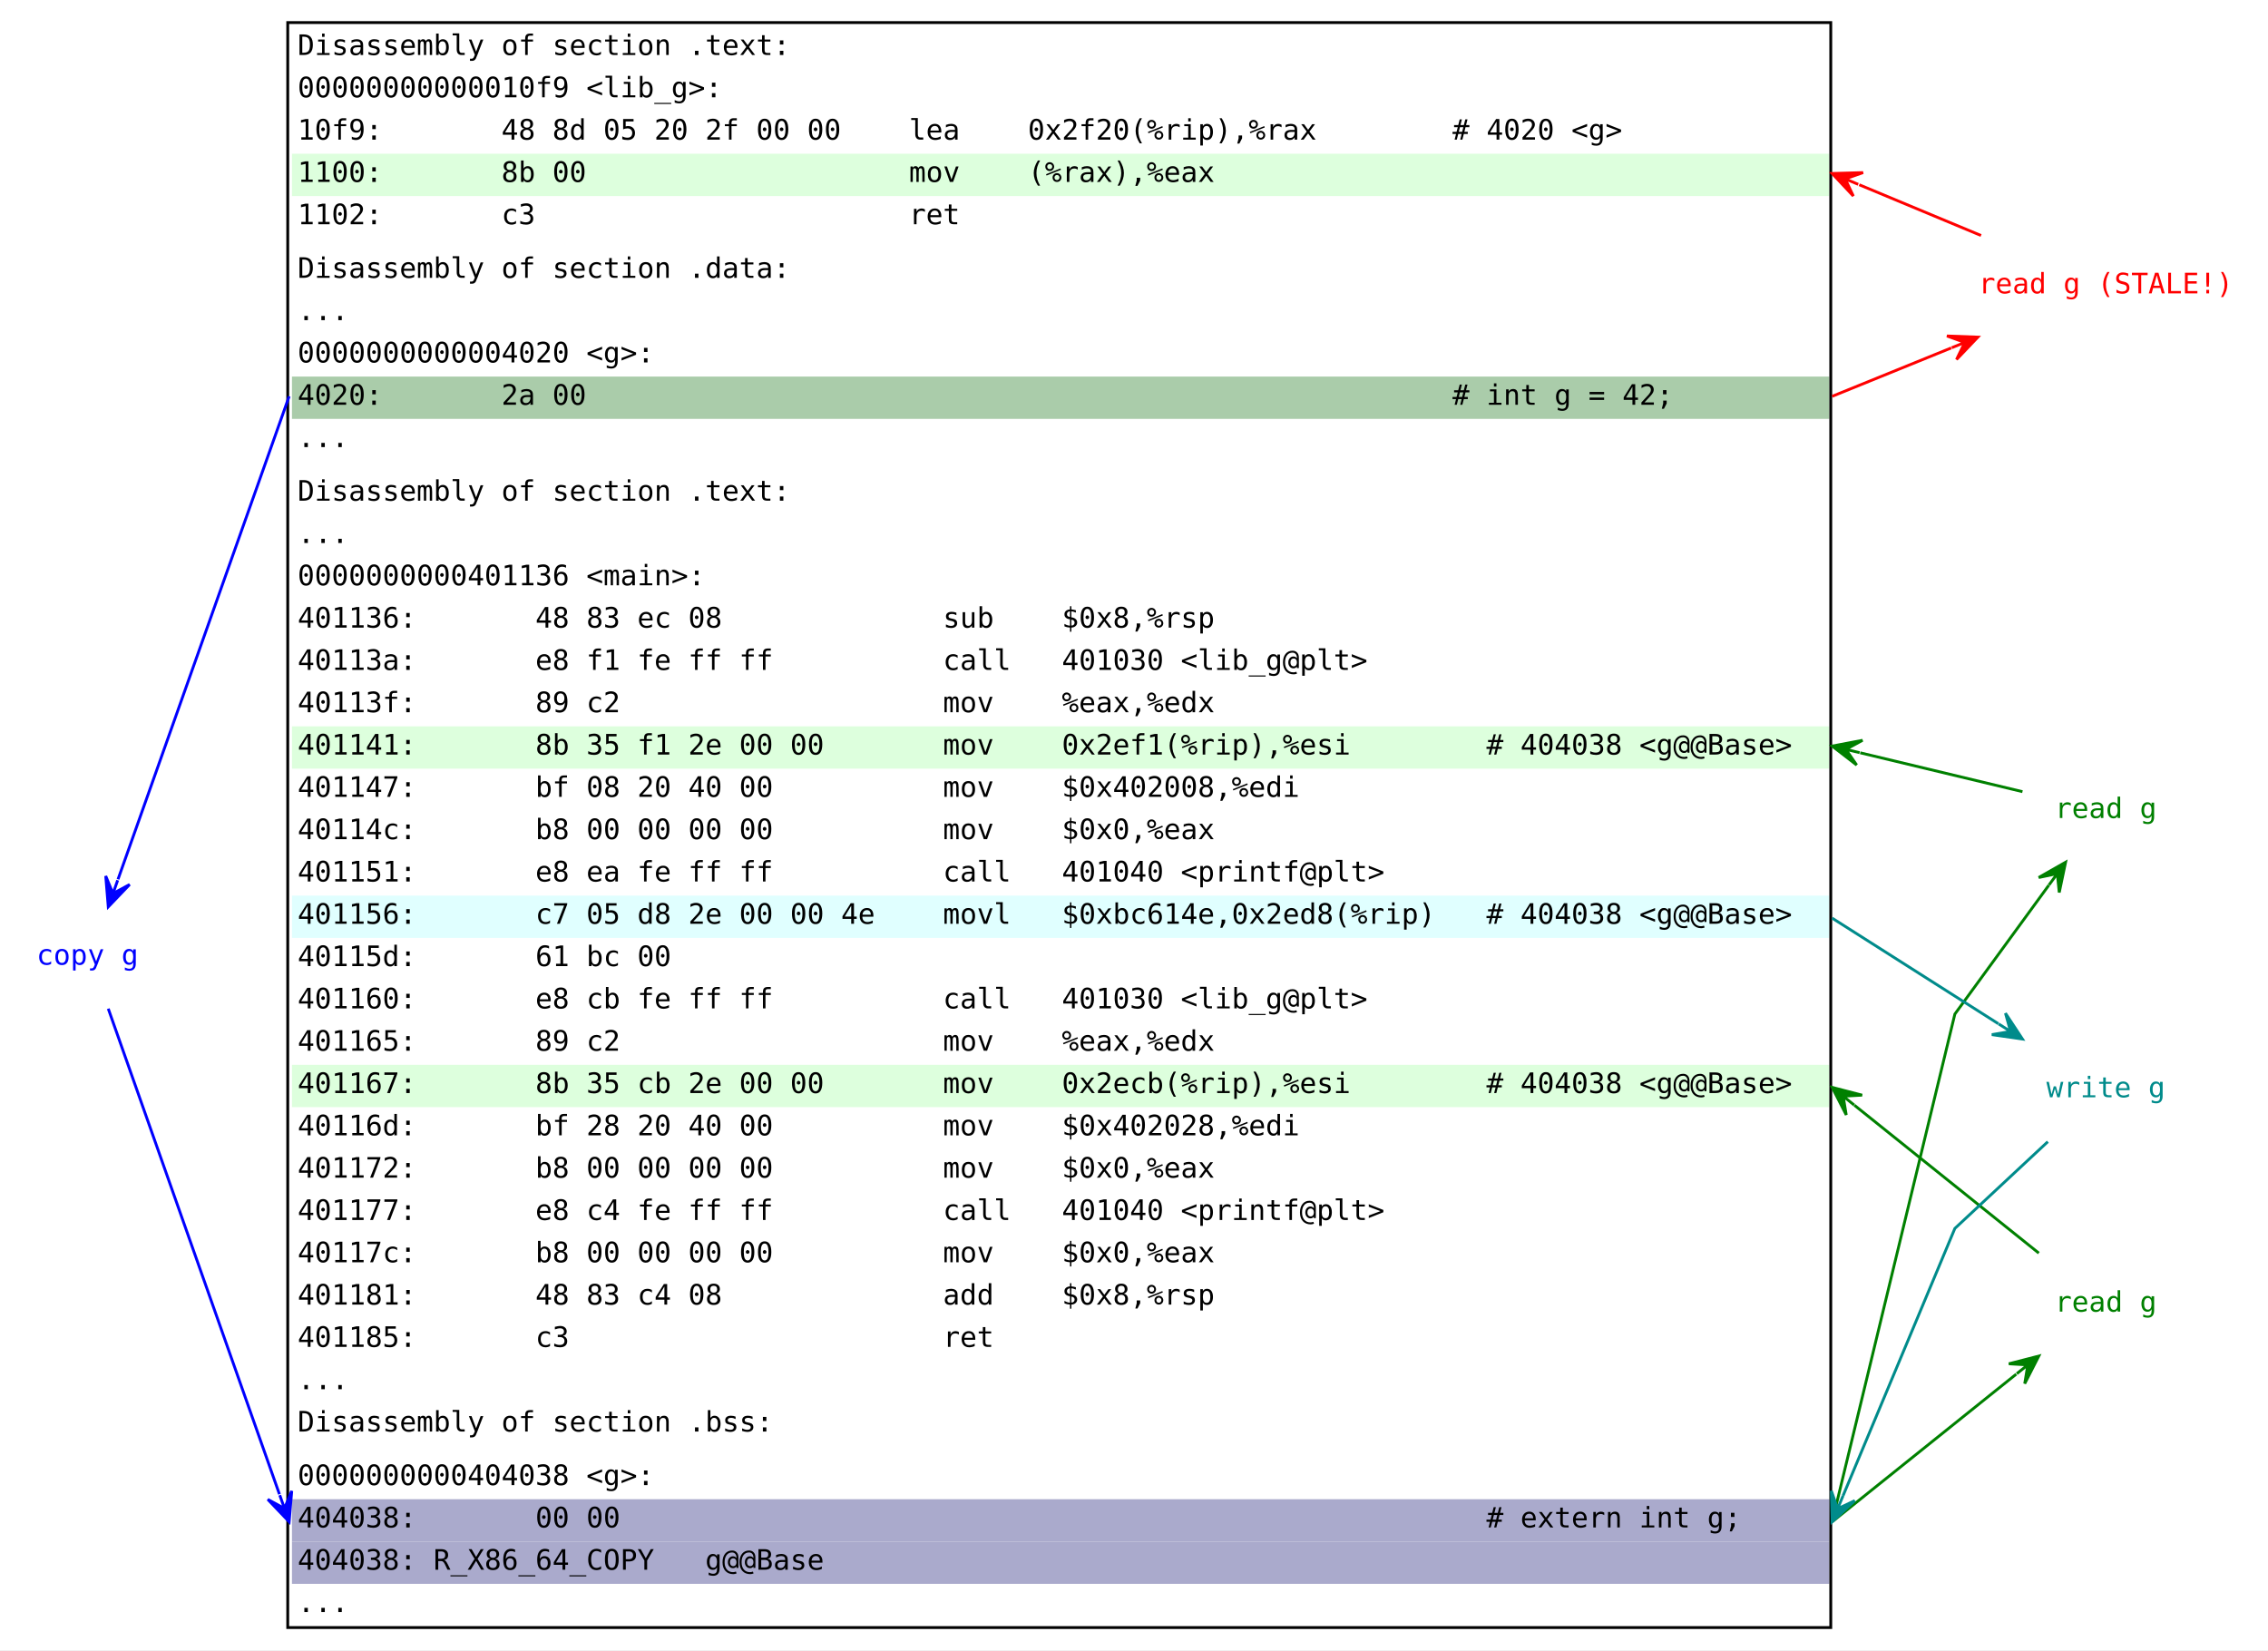
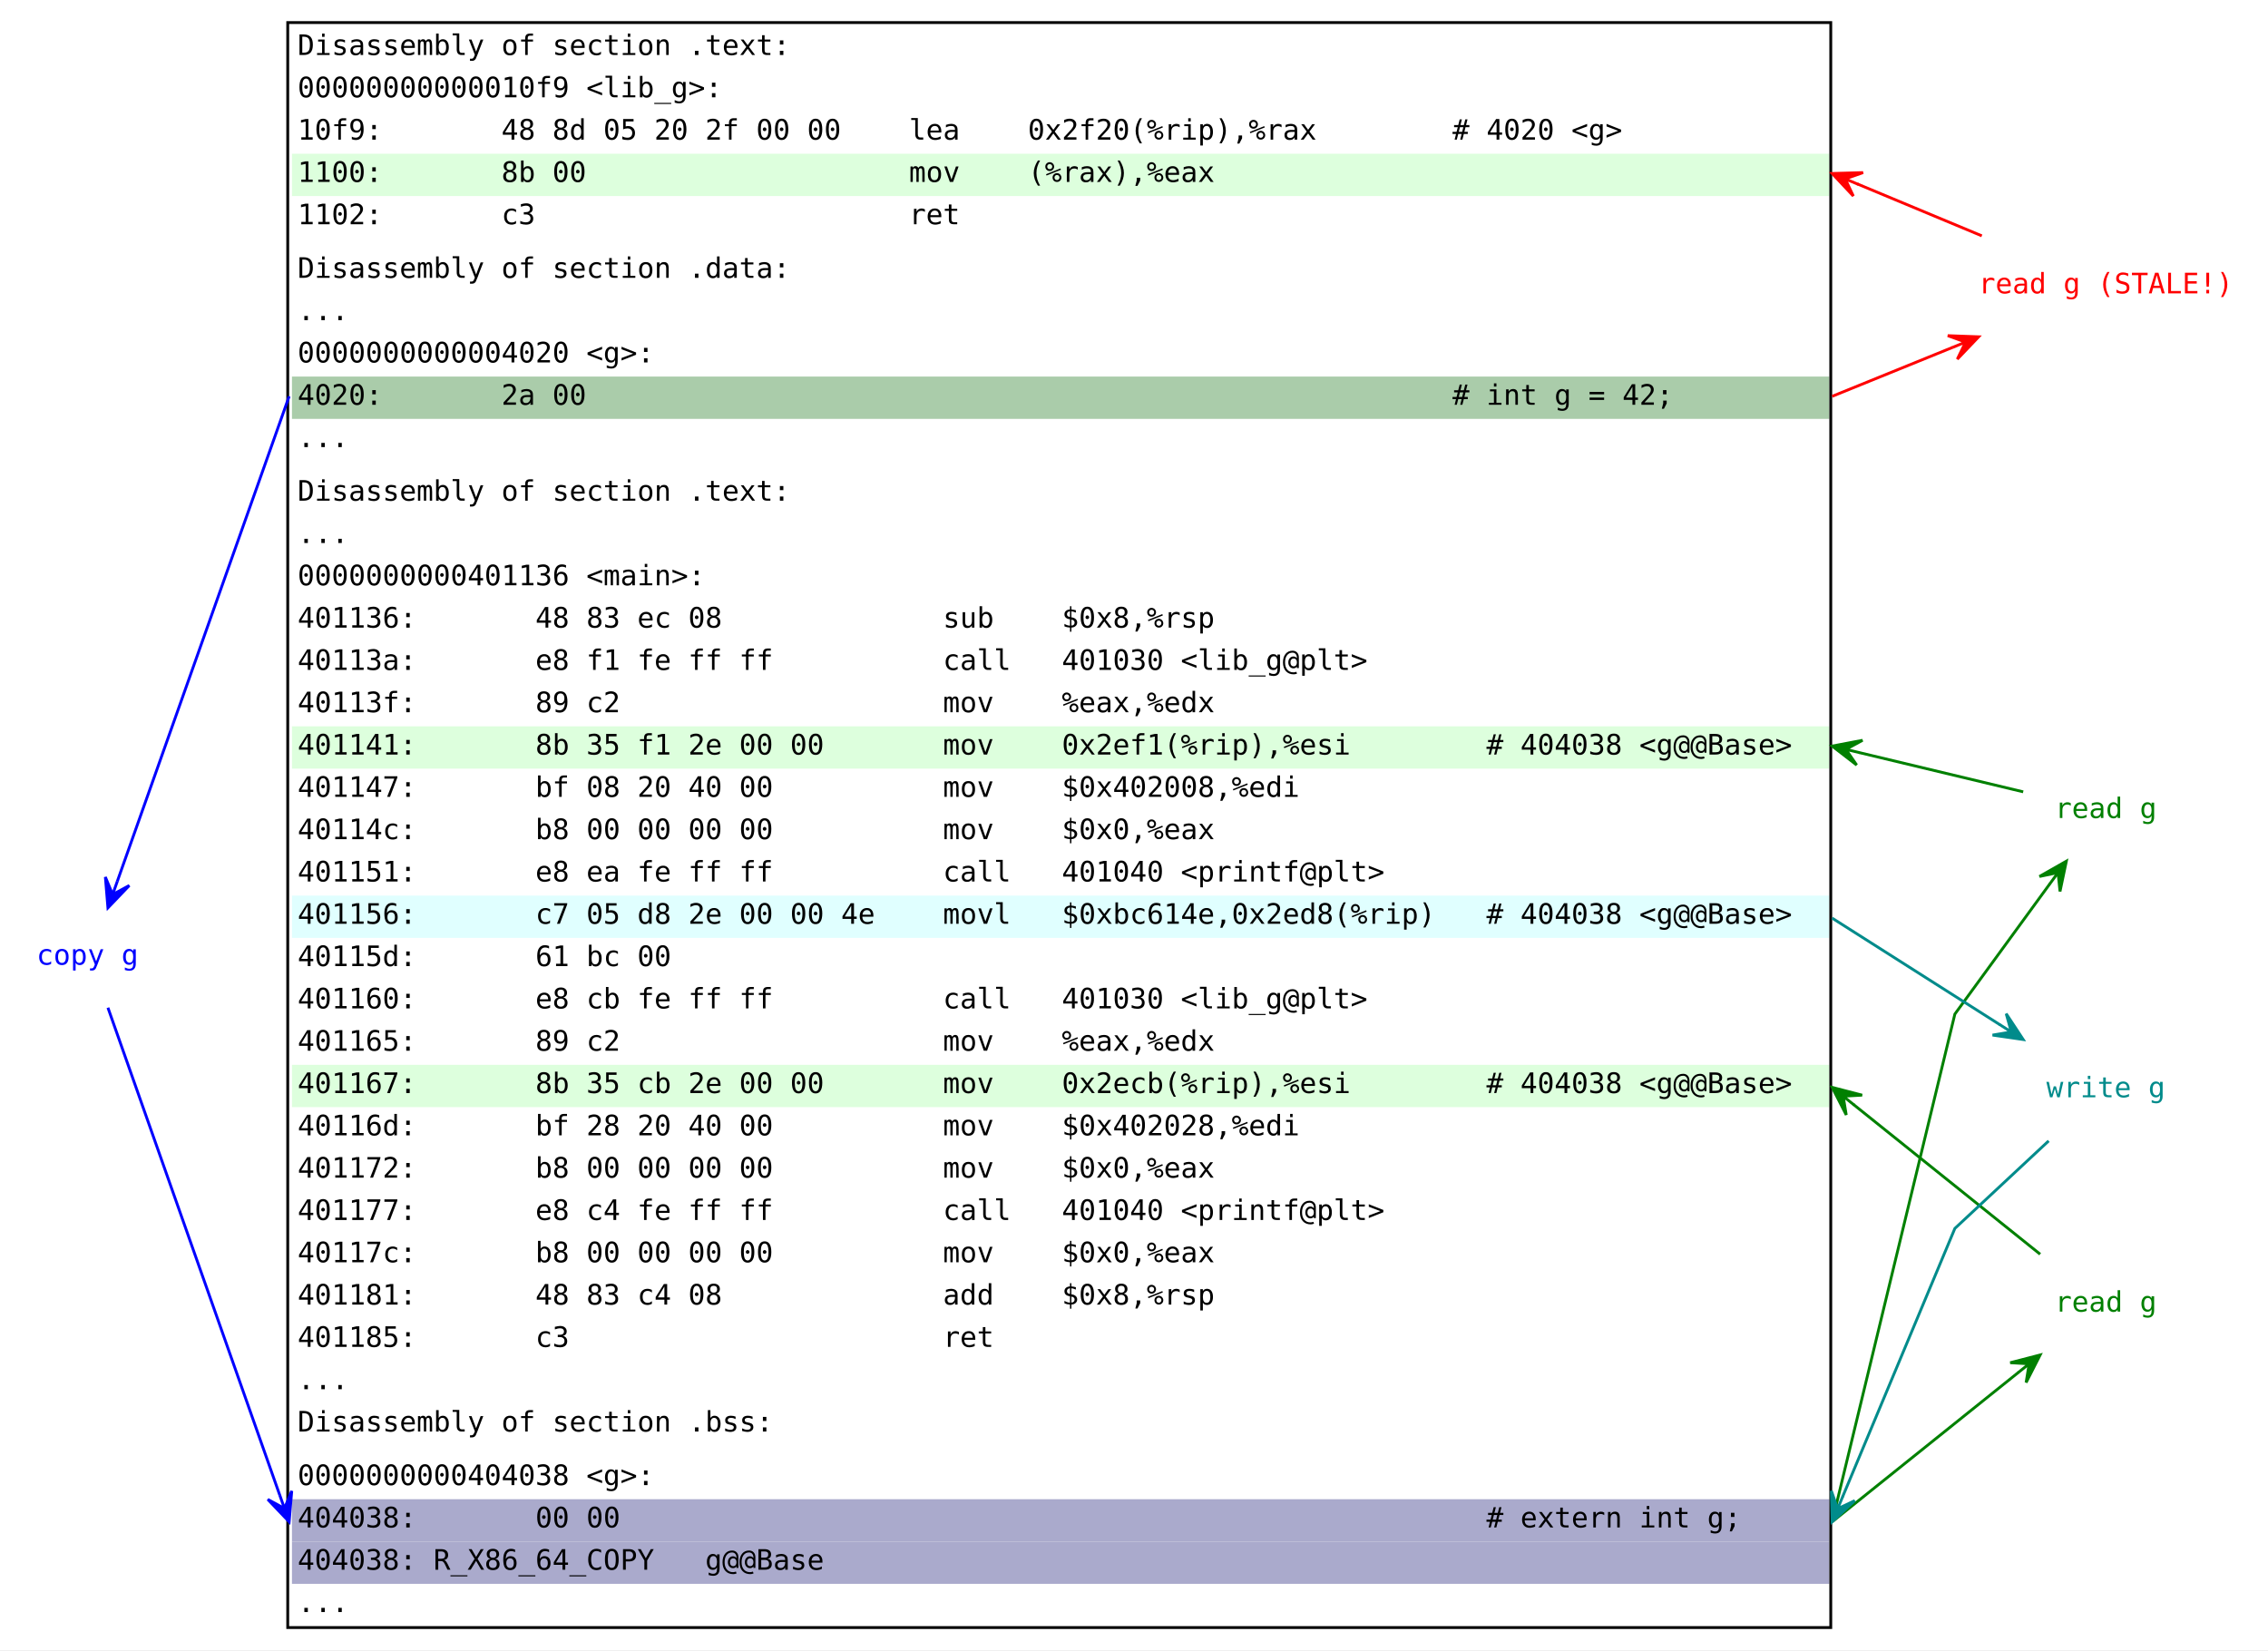
<svg xmlns="http://www.w3.org/2000/svg" width="804pt" height="585pt" viewBox="0.00 0.00 804.00 585.00">
  <g id="graph0" class="graph" transform="scale(1 1) rotate(0) translate(4 581)">
    <polygon fill="white" stroke="none" points="-4,4 -4,-581 800,-581 800,4 -4,4" />
    <g id="node1" class="node">
      <text text-anchor="start" x="101.5" y="-561.5" font-family="mono" font-size="10.00">Disassembly of section .text:</text>
      <text text-anchor="start" x="101.5" y="-546.5" font-family="mono" font-size="10.00">00000000000010f9 &lt;lib_g&gt;:</text>
      <text text-anchor="start" x="101.5" y="-531.5" font-family="mono" font-size="10.00">    10f9:       48 8d 05 20 2f 00 00    lea    0x2f20(%rip),%rax        # 4020 &lt;g&gt;</text>
      <polygon fill="#ddffdd" stroke="none" points="99.5,-511.5 99.5,-526.5 644.5,-526.5 644.5,-511.5 99.5,-511.5" />
      <text text-anchor="start" x="101.5" y="-516.5" font-family="mono" font-size="10.00">    1100:       8b 00                   mov    (%rax),%eax</text>
      <text text-anchor="start" x="101.5" y="-501.5" font-family="mono" font-size="10.00">    1102:       c3                      ret</text>
      <text text-anchor="start" x="101.5" y="-482.5" font-family="mono" font-size="10.00">Disassembly of section .data:</text>
      <text text-anchor="start" x="101.5" y="-467.5" font-family="mono" font-size="10.00">        ...</text>
      <text text-anchor="start" x="101.5" y="-452.5" font-family="mono" font-size="10.00">0000000000004020 &lt;g&gt;:</text>
      <polygon fill="#aaccaa" stroke="none" points="99.5,-432.5 99.5,-447.5 644.5,-447.5 644.5,-432.5 99.5,-432.5" />
      <text text-anchor="start" x="101.5" y="-437.5" font-family="mono" font-size="10.00">    4020:       2a 00                                                   # int g = 42;</text>
      <text text-anchor="start" x="101.5" y="-422.5" font-family="mono" font-size="10.00">        ...</text>
      <text text-anchor="start" x="101.5" y="-403.5" font-family="mono" font-size="10.00">Disassembly of section .text:</text>
      <text text-anchor="start" x="101.5" y="-388.5" font-family="mono" font-size="10.00">        ...</text>
      <text text-anchor="start" x="101.5" y="-373.5" font-family="mono" font-size="10.00">0000000000401136 &lt;main&gt;:</text>
      <text text-anchor="start" x="101.5" y="-358.5" font-family="mono" font-size="10.00">  401136:       48 83 ec 08             sub    $0x8,%rsp</text>
      <text text-anchor="start" x="101.5" y="-343.5" font-family="mono" font-size="10.00">  40113a:       e8 f1 fe ff ff          call   401030 &lt;lib_g@plt&gt;</text>
      <text text-anchor="start" x="101.5" y="-328.5" font-family="mono" font-size="10.00">  40113f:       89 c2                   mov    %eax,%edx</text>
      <polygon fill="#ddffdd" stroke="none" points="99.5,-308.5 99.5,-323.5 644.5,-323.5 644.5,-308.5 99.5,-308.5" />
      <text text-anchor="start" x="101.5" y="-313.5" font-family="mono" font-size="10.00">  401141:       8b 35 f1 2e 00 00       mov    0x2ef1(%rip),%esi        # 404038 &lt;g@@Base&gt;</text>
      <text text-anchor="start" x="101.5" y="-298.5" font-family="mono" font-size="10.00">  401147:       bf 08 20 40 00          mov    $0x402008,%edi</text>
      <text text-anchor="start" x="101.5" y="-283.5" font-family="mono" font-size="10.00">  40114c:       b8 00 00 00 00          mov    $0x0,%eax</text>
      <text text-anchor="start" x="101.5" y="-268.5" font-family="mono" font-size="10.00">  401151:       e8 ea fe ff ff          call   401040 &lt;printf@plt&gt;</text>
      <polygon fill="lightcyan" stroke="none" points="99.5,-248.5 99.5,-263.5 644.5,-263.5 644.5,-248.5 99.5,-248.5" />
      <text text-anchor="start" x="101.5" y="-253.5" font-family="mono" font-size="10.00">  401156:       c7 05 d8 2e 00 00 4e    movl   $0xbc614e,0x2ed8(%rip)   # 404038 &lt;g@@Base&gt;</text>
      <text text-anchor="start" x="101.5" y="-238.5" font-family="mono" font-size="10.00">  40115d:       61 bc 00</text>
      <text text-anchor="start" x="101.5" y="-223.5" font-family="mono" font-size="10.00">  401160:       e8 cb fe ff ff          call   401030 &lt;lib_g@plt&gt;</text>
      <text text-anchor="start" x="101.5" y="-208.5" font-family="mono" font-size="10.00">  401165:       89 c2                   mov    %eax,%edx</text>
      <polygon fill="#ddffdd" stroke="none" points="99.5,-188.5 99.5,-203.5 644.5,-203.5 644.5,-188.5 99.5,-188.5" />
      <text text-anchor="start" x="101.5" y="-193.5" font-family="mono" font-size="10.00">  401167:       8b 35 cb 2e 00 00       mov    0x2ecb(%rip),%esi        # 404038 &lt;g@@Base&gt;</text>
      <text text-anchor="start" x="101.5" y="-178.5" font-family="mono" font-size="10.00">  40116d:       bf 28 20 40 00          mov    $0x402028,%edi</text>
      <text text-anchor="start" x="101.5" y="-163.5" font-family="mono" font-size="10.00">  401172:       b8 00 00 00 00          mov    $0x0,%eax</text>
      <text text-anchor="start" x="101.5" y="-148.5" font-family="mono" font-size="10.00">  401177:       e8 c4 fe ff ff          call   401040 &lt;printf@plt&gt;</text>
      <text text-anchor="start" x="101.5" y="-133.5" font-family="mono" font-size="10.00">  40117c:       b8 00 00 00 00          mov    $0x0,%eax</text>
      <text text-anchor="start" x="101.5" y="-118.5" font-family="mono" font-size="10.00">  401181:       48 83 c4 08             add    $0x8,%rsp</text>
      <text text-anchor="start" x="101.5" y="-103.5" font-family="mono" font-size="10.00">  401185:       c3                      ret</text>
      <text text-anchor="start" x="101.5" y="-88.5" font-family="mono" font-size="10.00">...</text>
      <text text-anchor="start" x="101.5" y="-73.5" font-family="mono" font-size="10.00">Disassembly of section .bss:</text>
      <text text-anchor="start" x="101.5" y="-54.5" font-family="mono" font-size="10.00">0000000000404038 &lt;g&gt;:</text>
      <polygon fill="#aaaacc" stroke="none" points="99.5,-34.5 99.5,-49.5 644.5,-49.5 644.5,-34.5 99.5,-34.5" />
      <text text-anchor="start" x="101.5" y="-39.5" font-family="mono" font-size="10.00">  404038:       00 00                                                   # extern int g;</text>
      <polygon fill="#aaaacc" stroke="none" points="99.5,-19.5 99.5,-34.5 644.5,-34.5 644.5,-19.5 99.5,-19.5" />
      <text text-anchor="start" x="101.5" y="-24.5" font-family="mono" font-size="10.00">                        404038: R_X86_64_COPY   g@@Base</text>
      <text text-anchor="start" x="101.5" y="-9.5" font-family="mono" font-size="10.00">        ...</text>
      <polygon fill="none" stroke="black" points="98,-4 98,-573 645,-573 645,-4 98,-4" />
    </g>
    <g id="node2" class="node">
      <text text-anchor="middle" x="742.5" y="-477" font-family="mono" font-size="10.00" fill="red">read g (STALE!)</text>
    </g>
    <g id="edge1" class="edge">
-       <path fill="none" stroke="red" d="M645.5,-440.5C645.5,-440.5 665.79,-448.74 687.71,-457.65" />
-       <polygon fill="red" stroke="red" points="697.15,-461.48 686.19,-461.89 692.52,-459.6 687.89,-457.72 687.89,-457.72 687.89,-457.72 692.52,-459.6 689.58,-453.55 697.15,-461.48 697.15,-461.48" />
+       <path fill="none" stroke="red" d="M645.5,-440.5C645.5,-440.5 666.12,-448.88 688.25,-457.87" />
+       <polygon fill="red" stroke="red" points="697.43,-461.6 686.48,-462 692.8,-459.72 688.17,-457.83 688.17,-457.83 688.17,-457.83 692.8,-459.72 689.86,-453.67 697.43,-461.6 697.43,-461.6" />
    </g>
    <g id="node3" class="node">
      <text text-anchor="middle" x="742.5" y="-291" font-family="mono" font-size="10.00" fill="green">read g </text>
    </g>
    <g id="edge3" class="edge">
-       <path fill="none" stroke="green" d="M645.5,-41.5C645.5,-41.5 689,-221.5 689,-221.5 689,-221.5 707.31,-246.61 722.3,-267.17" />
-       <polygon fill="green" stroke="green" points="728.25,-275.33 718.72,-269.9 725.31,-271.29 722.36,-267.25 722.36,-267.25 722.36,-267.25 725.31,-271.29 726,-264.6 728.25,-275.33 728.25,-275.33" />
+       <path fill="none" stroke="green" d="M645.5,-41.5C645.5,-41.5 689,-221.5 689,-221.5 689,-221.5 707.69,-247.13 722.76,-267.8" />
+       <polygon fill="green" stroke="green" points="728.52,-275.7 718.99,-270.27 725.58,-271.66 722.63,-267.62 722.63,-267.62 722.63,-267.62 725.58,-271.66 726.27,-264.97 728.52,-275.7 728.52,-275.7" />
    </g>
    <g id="node4" class="node">
      <text text-anchor="middle" x="742.5" y="-116" font-family="mono" font-size="10.00" fill="green">read g  </text>
    </g>
    <g id="edge7" class="edge">
-       <path fill="none" stroke="green" d="M645.5,-41.5C645.5,-41.5 682.66,-71.31 710.74,-93.83" />
-       <polygon fill="green" stroke="green" points="718.75,-100.25 708.13,-97.51 714.85,-97.12 710.95,-94 710.95,-94 710.95,-94 714.85,-97.12 713.76,-90.48 718.75,-100.25 718.75,-100.25" />
+       <path fill="none" stroke="green" d="M645.5,-41.5C645.5,-41.5 683.41,-71.91 711.59,-94.51" />
+       <polygon fill="green" stroke="green" points="719.23,-100.64 708.62,-97.89 715.33,-97.51 711.43,-94.38 711.43,-94.38 711.43,-94.38 715.33,-97.51 714.25,-90.87 719.23,-100.64 719.23,-100.64" />
    </g>
    <g id="node5" class="node">
      <text text-anchor="middle" x="742.5" y="-192" font-family="mono" font-size="10.00" fill="darkcyan">write g</text>
    </g>
    <g id="edge5" class="edge">
-       <path fill="none" stroke="darkcyan" d="M645.5,-255.5C645.5,-255.5 677.38,-235.24 704.4,-218.07" />
-       <polygon fill="darkcyan" stroke="darkcyan" points="712.96,-212.64 706.93,-221.8 708.74,-215.32 704.52,-218 704.52,-218 704.52,-218 708.74,-215.32 702.1,-214.2 712.96,-212.64 712.96,-212.64" />
+       <path fill="none" stroke="darkcyan" d="M645.5,-255.5C645.5,-255.5 677.86,-234.94 705,-217.69" />
+       <polygon fill="darkcyan" stroke="darkcyan" points="713.22,-212.47 707.19,-221.63 709,-215.15 704.78,-217.84 704.78,-217.84 704.78,-217.84 709,-215.15 702.36,-214.04 713.22,-212.47 713.22,-212.47" />
    </g>
    <g id="node6" class="node">
      <text text-anchor="middle" x="27" y="-239" font-family="mono" font-size="10.00" fill="blue">copy g</text>
    </g>
    <g id="edge9" class="edge">
-       <path fill="none" stroke="blue" d="M98.5,-440.5C98.5,-440.5 57.23,-324 37.84,-269.27" />
-       <polygon fill="blue" stroke="blue" points="34.38,-259.51 41.96,-267.43 36.05,-264.22 37.72,-268.94 37.72,-268.94 37.72,-268.94 36.05,-264.22 33.48,-270.44 34.38,-259.51 34.38,-259.51" />
+       <path fill="none" stroke="blue" d="M98.5,-440.5C98.5,-440.5 56.86,-322.95 37.58,-268.54" />
+       <polygon fill="blue" stroke="blue" points="34.26,-259.16 41.84,-267.08 35.93,-263.87 37.6,-268.59 37.6,-268.59 37.6,-268.59 35.93,-263.87 33.35,-270.09 34.26,-259.16 34.26,-259.16" />
    </g>
    <g id="edge2" class="edge">
-       <path fill="none" stroke="red" d="M698.27,-497.51C682.15,-504.23 665.3,-511.25 655.1,-515.5" />
+       <path fill="none" stroke="red" d="M698.55,-497.39C681.98,-504.3 664.59,-511.54 654.42,-515.79" />
      <polygon fill="red" stroke="red" points="645.5,-519.5 653,-511.5 650.12,-517.58 654.73,-515.65 654.73,-515.65 654.73,-515.65 650.12,-517.58 656.46,-519.81 645.5,-519.5 645.5,-519.5" />
    </g>
    <g id="edge4" class="edge">
-       <path fill="none" stroke="green" d="M712.96,-300.34C693.5,-305 668.91,-310.89 655.45,-314.12" />
+       <path fill="none" stroke="green" d="M713.22,-300.28C693.53,-304.99 668.48,-310.99 655.04,-314.21" />
      <polygon fill="green" stroke="green" points="645.5,-316.5 654.18,-309.79 650.36,-315.34 655.22,-314.17 655.22,-314.17 655.22,-314.17 650.36,-315.34 656.27,-318.55 645.5,-316.5 645.5,-316.5" />
    </g>
    <g id="edge8" class="edge">
-       <path fill="none" stroke="green" d="M718.75,-136.75C697.68,-153.65 667.54,-177.82 653.39,-189.17" />
+       <path fill="none" stroke="green" d="M719.23,-136.36C697.96,-153.42 667.12,-178.16 653.03,-189.46" />
      <polygon fill="green" stroke="green" points="645.5,-195.5 650.49,-185.73 649.4,-192.37 653.3,-189.24 653.3,-189.24 653.3,-189.24 649.4,-192.37 656.12,-192.75 645.5,-195.5 645.5,-195.5" />
    </g>
    <g id="edge6" class="edge">
-       <path fill="none" stroke="darkcyan" d="M721.95,-176.25C707.02,-162.32 689,-145.5 689,-145.5 689,-145.5 660.01,-76.18 649.36,-50.73" />
+       <path fill="none" stroke="darkcyan" d="M722.25,-176.53C707.27,-162.55 689,-145.5 689,-145.5 689,-145.5 659.73,-75.52 649.21,-50.37" />
      <polygon fill="darkcyan" stroke="darkcyan" points="645.5,-41.5 653.51,-48.99 647.43,-46.11 649.36,-50.73 649.36,-50.73 649.36,-50.73 647.43,-46.11 645.21,-52.46 645.5,-41.5 645.5,-41.5" />
    </g>
    <g id="edge10" class="edge">
-       <path fill="none" stroke="blue" d="M34.38,-223.4C48.89,-182.24 83.95,-82.79 95.06,-51.26" />
+       <path fill="none" stroke="blue" d="M34.26,-223.75C48.75,-182.64 84.21,-82.04 95.2,-50.86" />
      <polygon fill="blue" stroke="blue" points="98.5,-41.5 99.42,-52.43 96.84,-46.22 95.18,-50.93 95.18,-50.93 95.18,-50.93 96.84,-46.22 90.93,-49.44 98.5,-41.5 98.5,-41.5" />
    </g>
  </g>
</svg>
